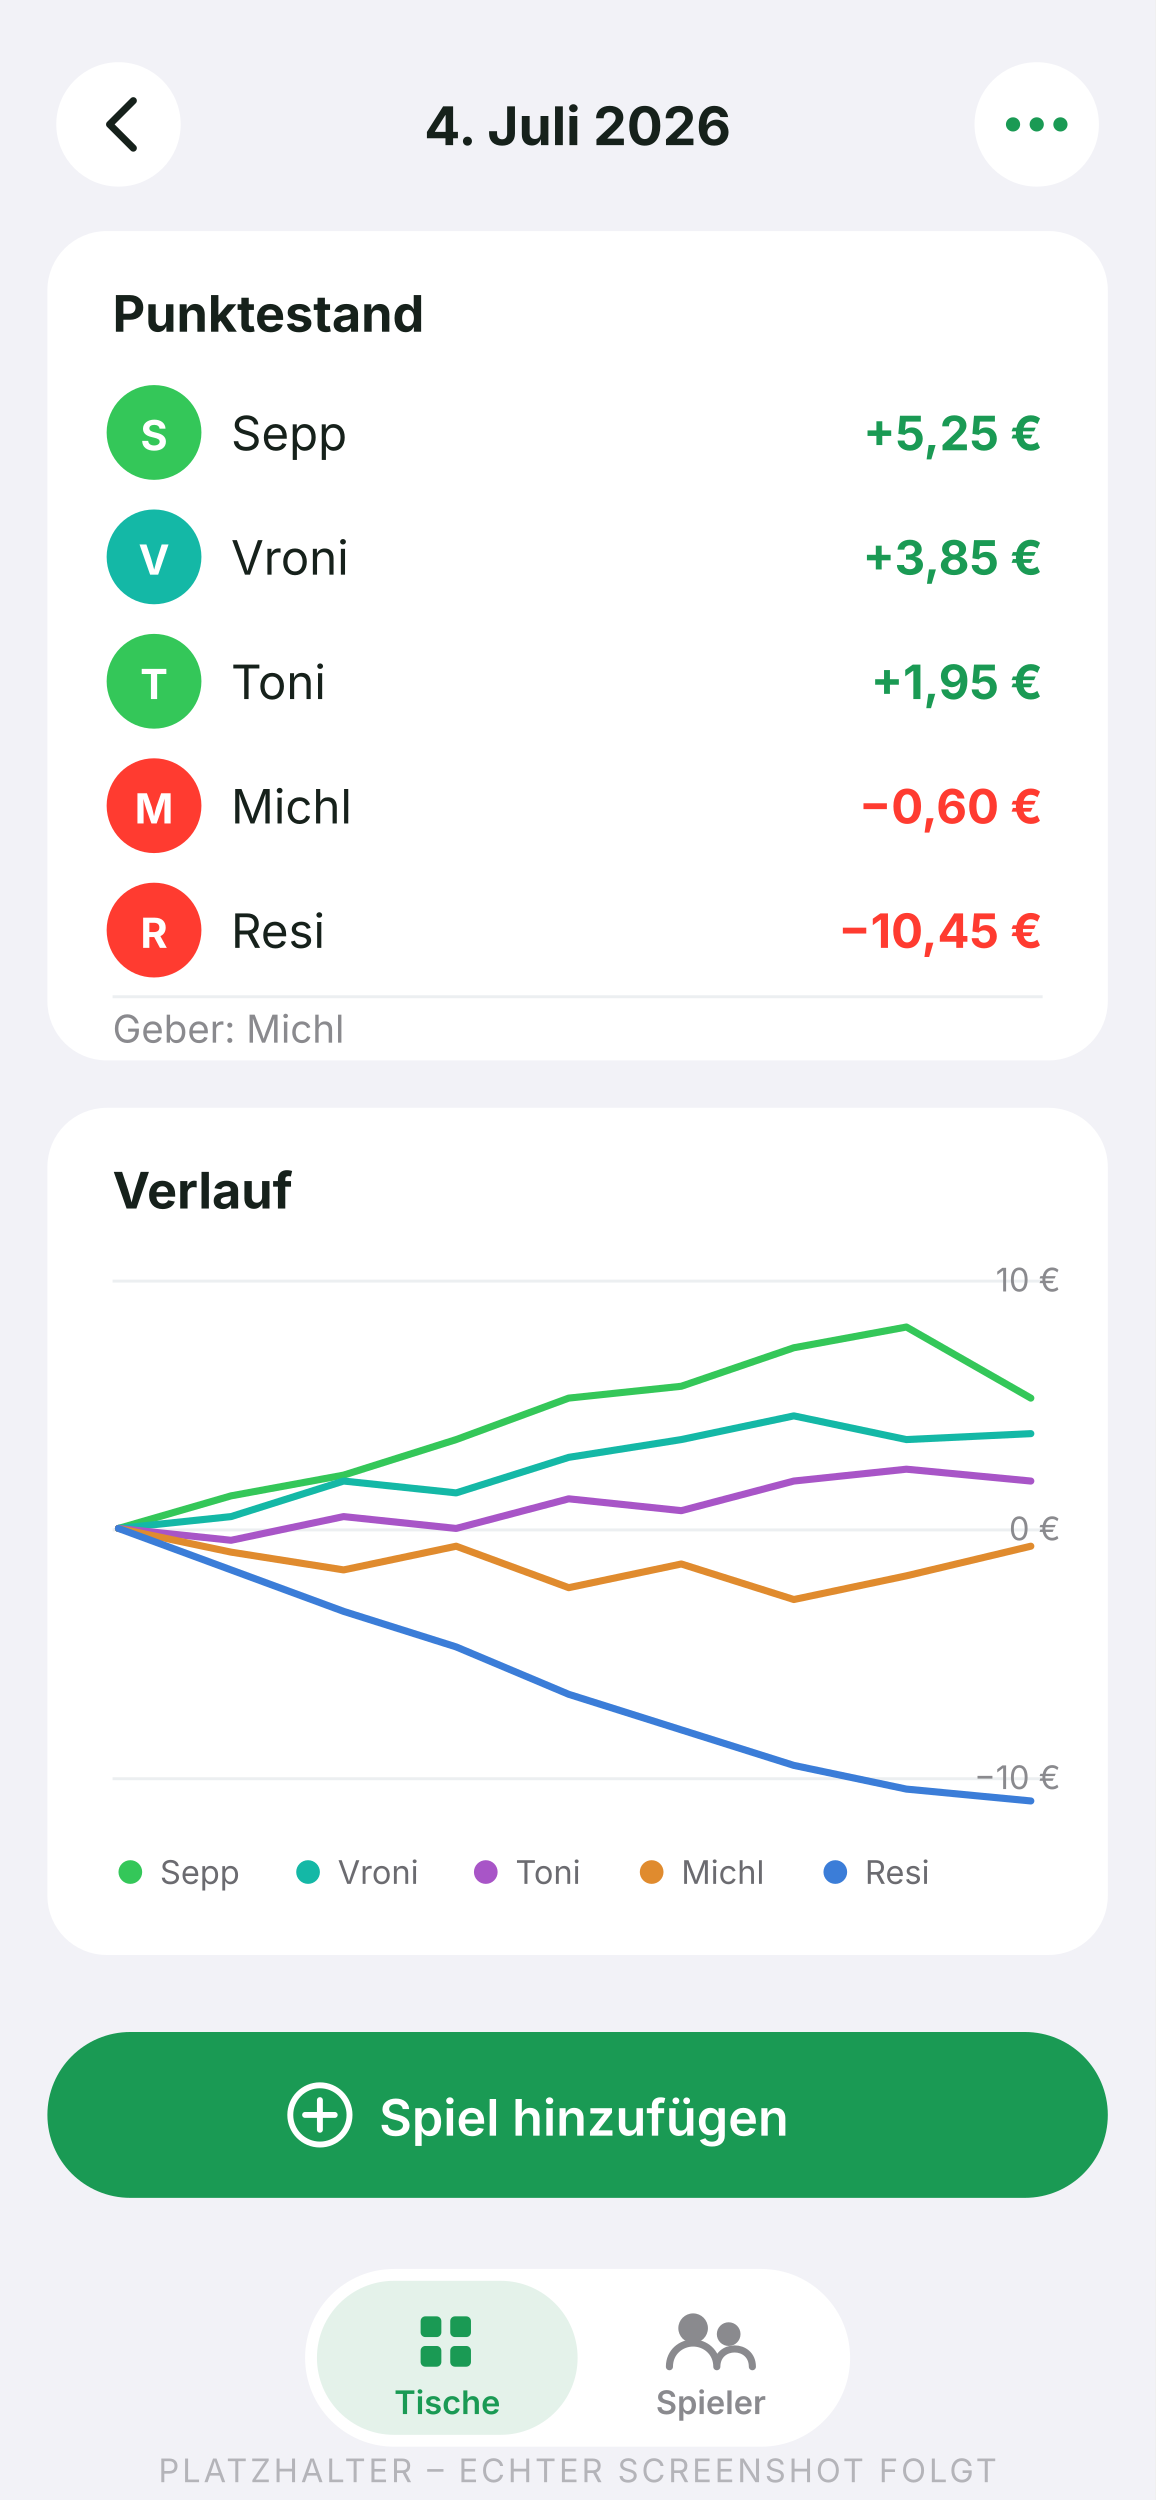
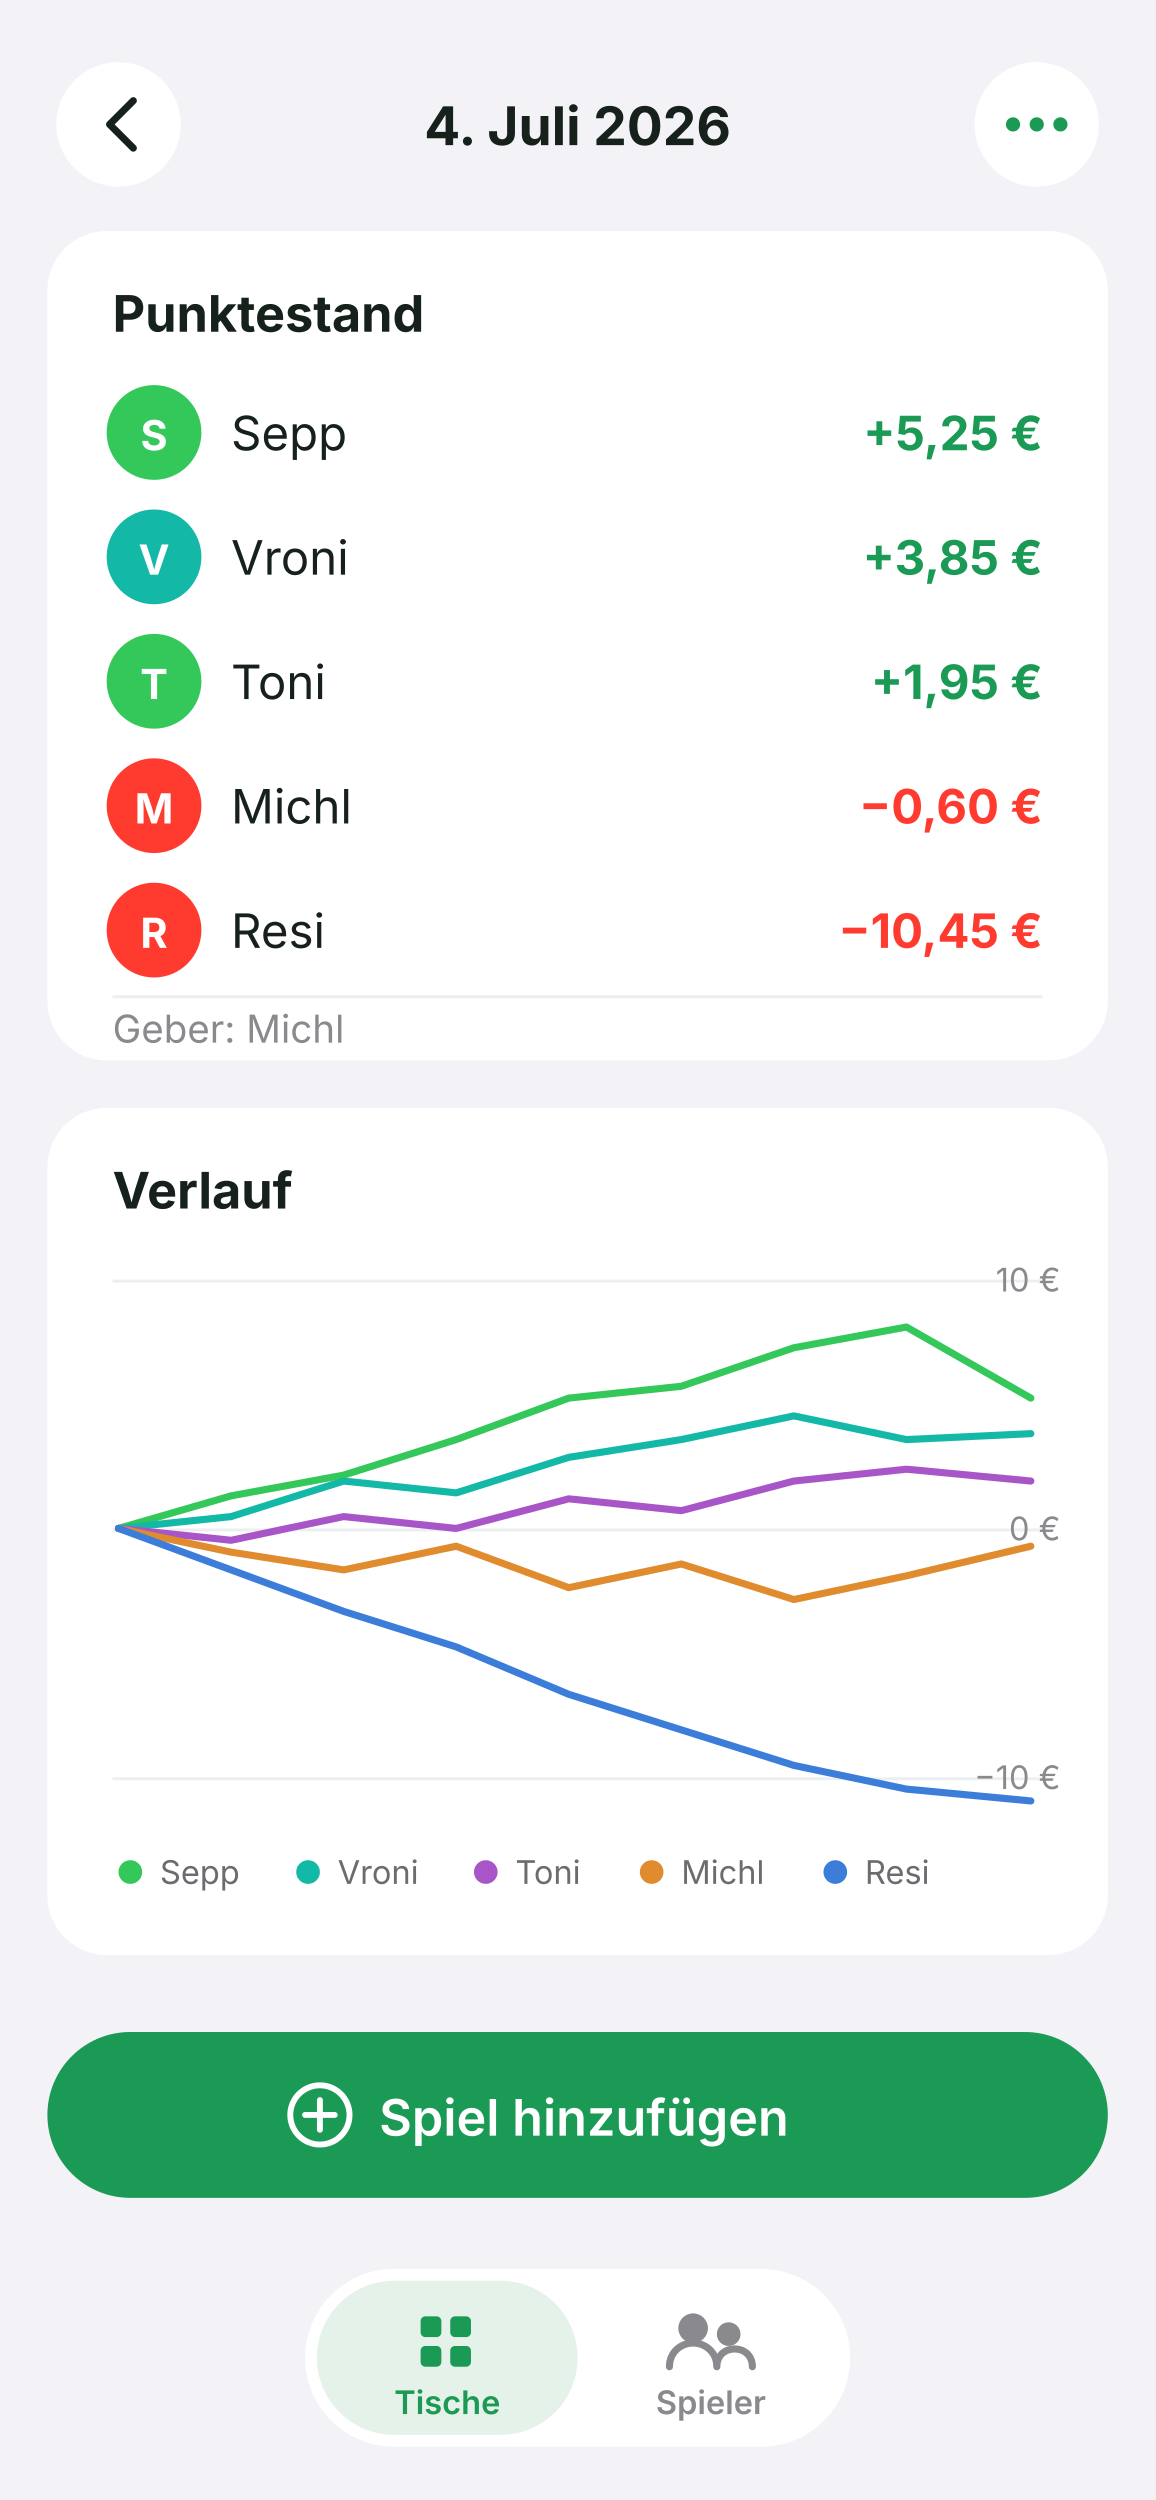
<svg xmlns="http://www.w3.org/2000/svg" viewBox="0 0 390 844" width="390" height="844" role="img" aria-label="Platzhalter: Treffen-Übersicht der Schafkopf-App mit Punktestand und Verlauf">
  <rect width="390" height="844" fill="#f2f2f7" />
  <g font-family="-apple-system, system-ui, sans-serif">
    <circle cx="40" cy="42" r="21" fill="#ffffff" />
    <path d="M45 34l-8 8 8 8" fill="none" stroke="#16211b" stroke-width="2.4" stroke-linecap="round" stroke-linejoin="round" />
    <text x="195" y="49" fill="#16211b" font-size="18" font-weight="700" text-anchor="middle">4. Juli 2026</text>
    <circle cx="350" cy="42" r="21" fill="#ffffff" />
    <circle cx="342" cy="42" r="2.4" fill="#1a9a54" />
    <circle cx="350" cy="42" r="2.4" fill="#1a9a54" />
    <circle cx="358" cy="42" r="2.4" fill="#1a9a54" />
    <rect x="16" y="78" width="358" height="280" rx="20" fill="#ffffff" />
    <text x="38" y="112" fill="#16211b" font-size="17" font-weight="700">Punktestand</text>
    <g font-size="16">
      <circle cx="52" cy="146" r="16" fill="#34c759" />
      <text x="52" y="152" fill="#fff" font-size="14" font-weight="700" text-anchor="middle">S</text>
      <text x="78" y="152" fill="#16211b">Sepp</text>
      <text x="352" y="152" fill="#1a9a54" font-weight="700" text-anchor="end">+5,25 €</text>
      <circle cx="52" cy="188" r="16" fill="#14b8a6" />
      <text x="52" y="194" fill="#fff" font-size="14" font-weight="700" text-anchor="middle">V</text>
      <text x="78" y="194" fill="#16211b">Vroni</text>
      <text x="352" y="194" fill="#1a9a54" font-weight="700" text-anchor="end">+3,85 €</text>
      <circle cx="52" cy="230" r="16" fill="#34c759" />
      <text x="52" y="236" fill="#fff" font-size="14" font-weight="700" text-anchor="middle">T</text>
      <text x="78" y="236" fill="#16211b">Toni</text>
      <text x="352" y="236" fill="#1a9a54" font-weight="700" text-anchor="end">+1,95 €</text>
      <circle cx="52" cy="272" r="16" fill="#ff3b30" />
      <text x="52" y="278" fill="#fff" font-size="14" font-weight="700" text-anchor="middle">M</text>
      <text x="78" y="278" fill="#16211b">Michl</text>
      <text x="352" y="278" fill="#ff3b30" font-weight="700" text-anchor="end">−0,60 €</text>
      <circle cx="52" cy="314" r="16" fill="#ff3b30" />
      <text x="52" y="320" fill="#fff" font-size="14" font-weight="700" text-anchor="middle">R</text>
      <text x="78" y="320" fill="#16211b">Resi</text>
      <text x="352" y="320" fill="#ff3b30" font-weight="700" text-anchor="end">−10,45 €</text>
    </g>
    <rect x="38" y="336" width="314" height="1" fill="#eceff1" />
    <text x="38" y="352" fill="#8a8a8e" font-size="13">Geber: Michl</text>
    <rect x="16" y="374" width="358" height="286" rx="20" fill="#ffffff" />
    <text x="38" y="408" fill="#16211b" font-size="17" font-weight="700">Verlauf</text>
    <g>
      <rect x="38" y="432" width="314" height="1" fill="#eceff1" />
      <text x="358" y="436" fill="#8a8a8e" font-size="11" text-anchor="end">10 €</text>
      <rect x="38" y="516" width="314" height="1" fill="#eceff1" />
      <text x="358" y="520" fill="#8a8a8e" font-size="11" text-anchor="end">0 €</text>
      <rect x="38" y="600" width="314" height="1" fill="#eceff1" />
      <text x="358" y="604" fill="#8a8a8e" font-size="11" text-anchor="end">−10 €</text>
      <polyline points="40,516 78,505 116,498 154,486 192,472 230,468 268,455 306,448 348,472" fill="none" stroke="#34c759" stroke-width="2.4" stroke-linecap="round" stroke-linejoin="round" />
      <polyline points="40,516 78,512 116,500 154,504 192,492 230,486 268,478 306,486 348,484" fill="none" stroke="#14b8a6" stroke-width="2.4" stroke-linecap="round" stroke-linejoin="round" />
      <polyline points="40,516 78,520 116,512 154,516 192,506 230,510 268,500 306,496 348,500" fill="none" stroke="#a855c7" stroke-width="2.4" stroke-linecap="round" stroke-linejoin="round" />
      <polyline points="40,516 78,524 116,530 154,522 192,536 230,528 268,540 306,532 348,522" fill="none" stroke="#e08b2e" stroke-width="2.4" stroke-linecap="round" stroke-linejoin="round" />
      <polyline points="40,516 78,530 116,544 154,556 192,572 230,584 268,596 306,604 348,608" fill="none" stroke="#3b7dd8" stroke-width="2.4" stroke-linecap="round" stroke-linejoin="round" />
      <g font-size="11" fill="#6b6b70">
        <circle cx="44" cy="632" r="4" fill="#34c759" />
        <text x="54" y="636">Sepp</text>
        <circle cx="104" cy="632" r="4" fill="#14b8a6" />
        <text x="114" y="636">Vroni</text>
        <circle cx="164" cy="632" r="4" fill="#a855c7" />
        <text x="174" y="636">Toni</text>
        <circle cx="220" cy="632" r="4" fill="#e08b2e" />
        <text x="230" y="636">Michl</text>
        <circle cx="282" cy="632" r="4" fill="#3b7dd8" />
        <text x="292" y="636">Resi</text>
      </g>
    </g>
    <rect x="16" y="686" width="358" height="56" rx="28" fill="#1a9a54" />
    <circle cx="108" cy="714" r="10" fill="none" stroke="#ffffff" stroke-width="2" />
    <path d="M103 714h10M108 709v10" stroke="#ffffff" stroke-width="2" stroke-linecap="round" />
    <text x="128" y="721" fill="#ffffff" font-size="17" font-weight="600">Spiel hinzufügen</text>
-     <text x="195" y="838" fill="#b4b4b9" font-size="11" letter-spacing="1" text-anchor="middle">PLATZHALTER – ECHTER SCREENSHOT FOLGT</text>
    <rect x="103" y="766" width="184" height="60" rx="30" fill="#ffffff" />
    <rect x="107" y="770" width="88" height="52" rx="26" fill="#e4f2ea" />
    <g fill="#1a9a54">
      <rect x="142" y="782" width="7" height="7" rx="1.6" />
      <rect x="152" y="782" width="7" height="7" rx="1.6" />
      <rect x="142" y="792" width="7" height="7" rx="1.6" />
      <rect x="152" y="792" width="7" height="7" rx="1.6" />
    </g>
    <text x="151" y="815" fill="#1a9a54" font-size="11" font-weight="600" text-anchor="middle">Tische</text>
    <circle cx="234" cy="786" r="5" fill="#8a8a8e" />
    <circle cx="246" cy="788" r="4" fill="#8a8a8e" />
    <path d="M226 799c0-5 4-8 8-8s8 3 8 8M242 799c0-4 3-6 6-6s6 2 6 6" fill="none" stroke="#8a8a8e" stroke-width="2.4" stroke-linecap="round" />
    <text x="240" y="815" fill="#8a8a8e" font-size="11" font-weight="600" text-anchor="middle">Spieler</text>
  </g>
</svg>
